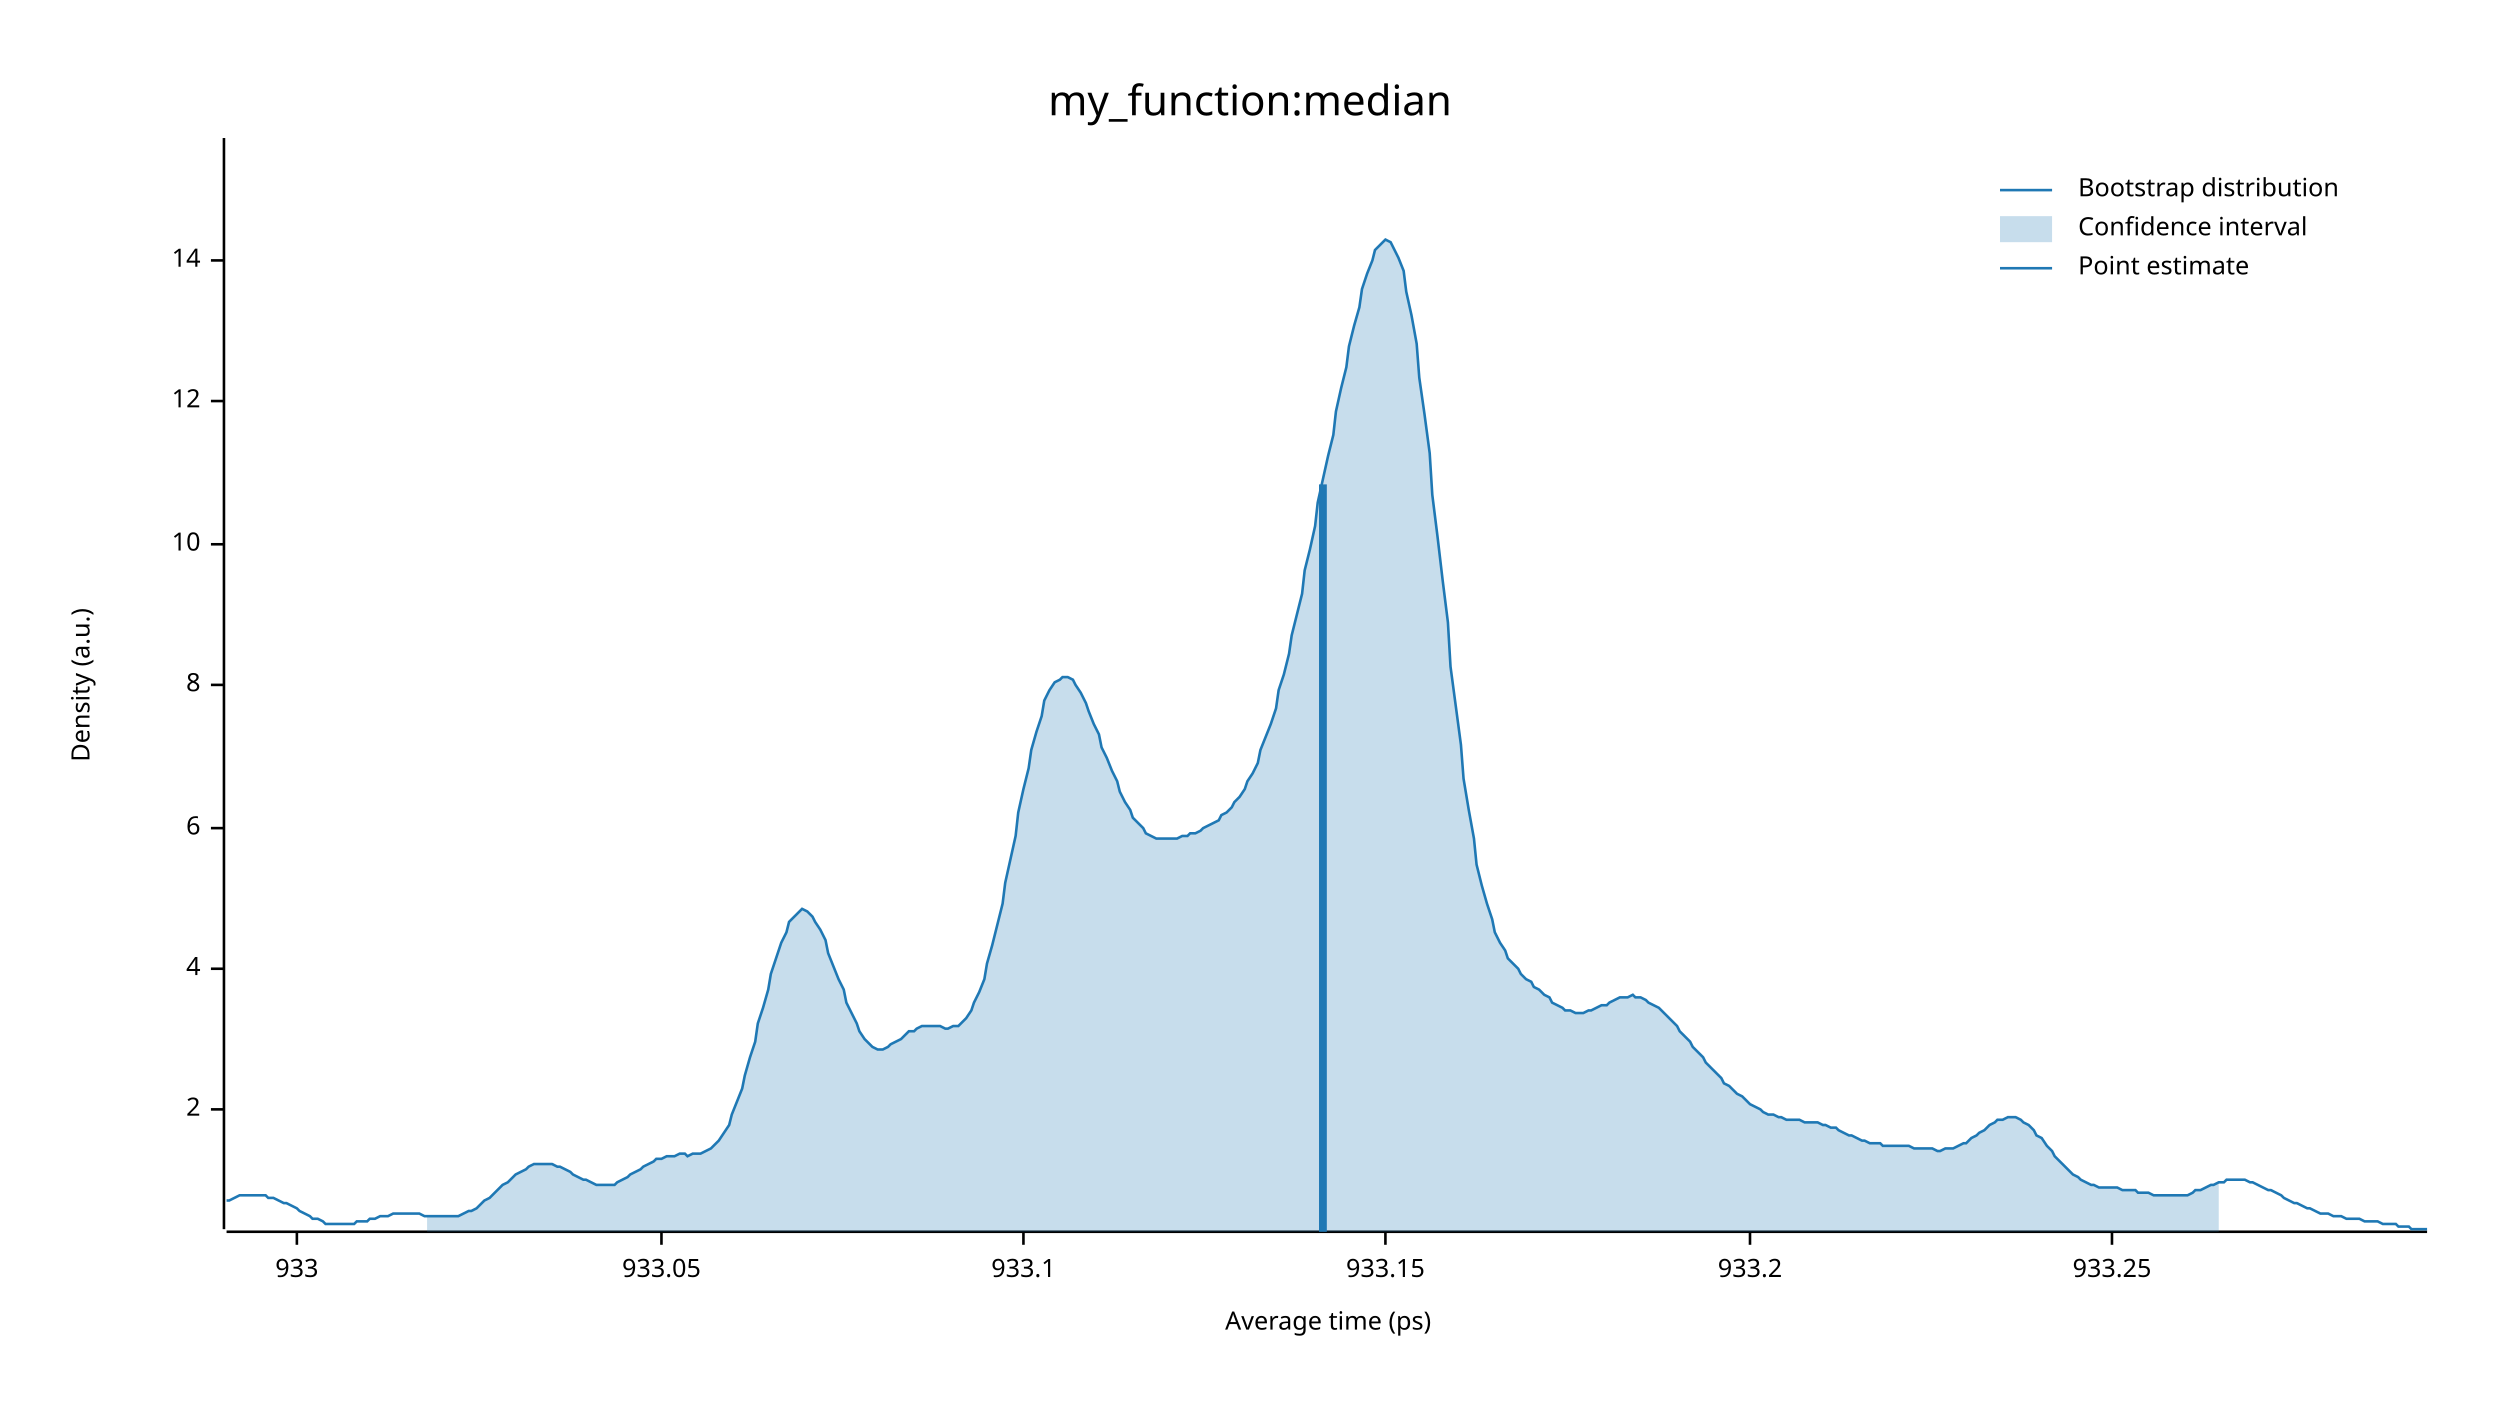
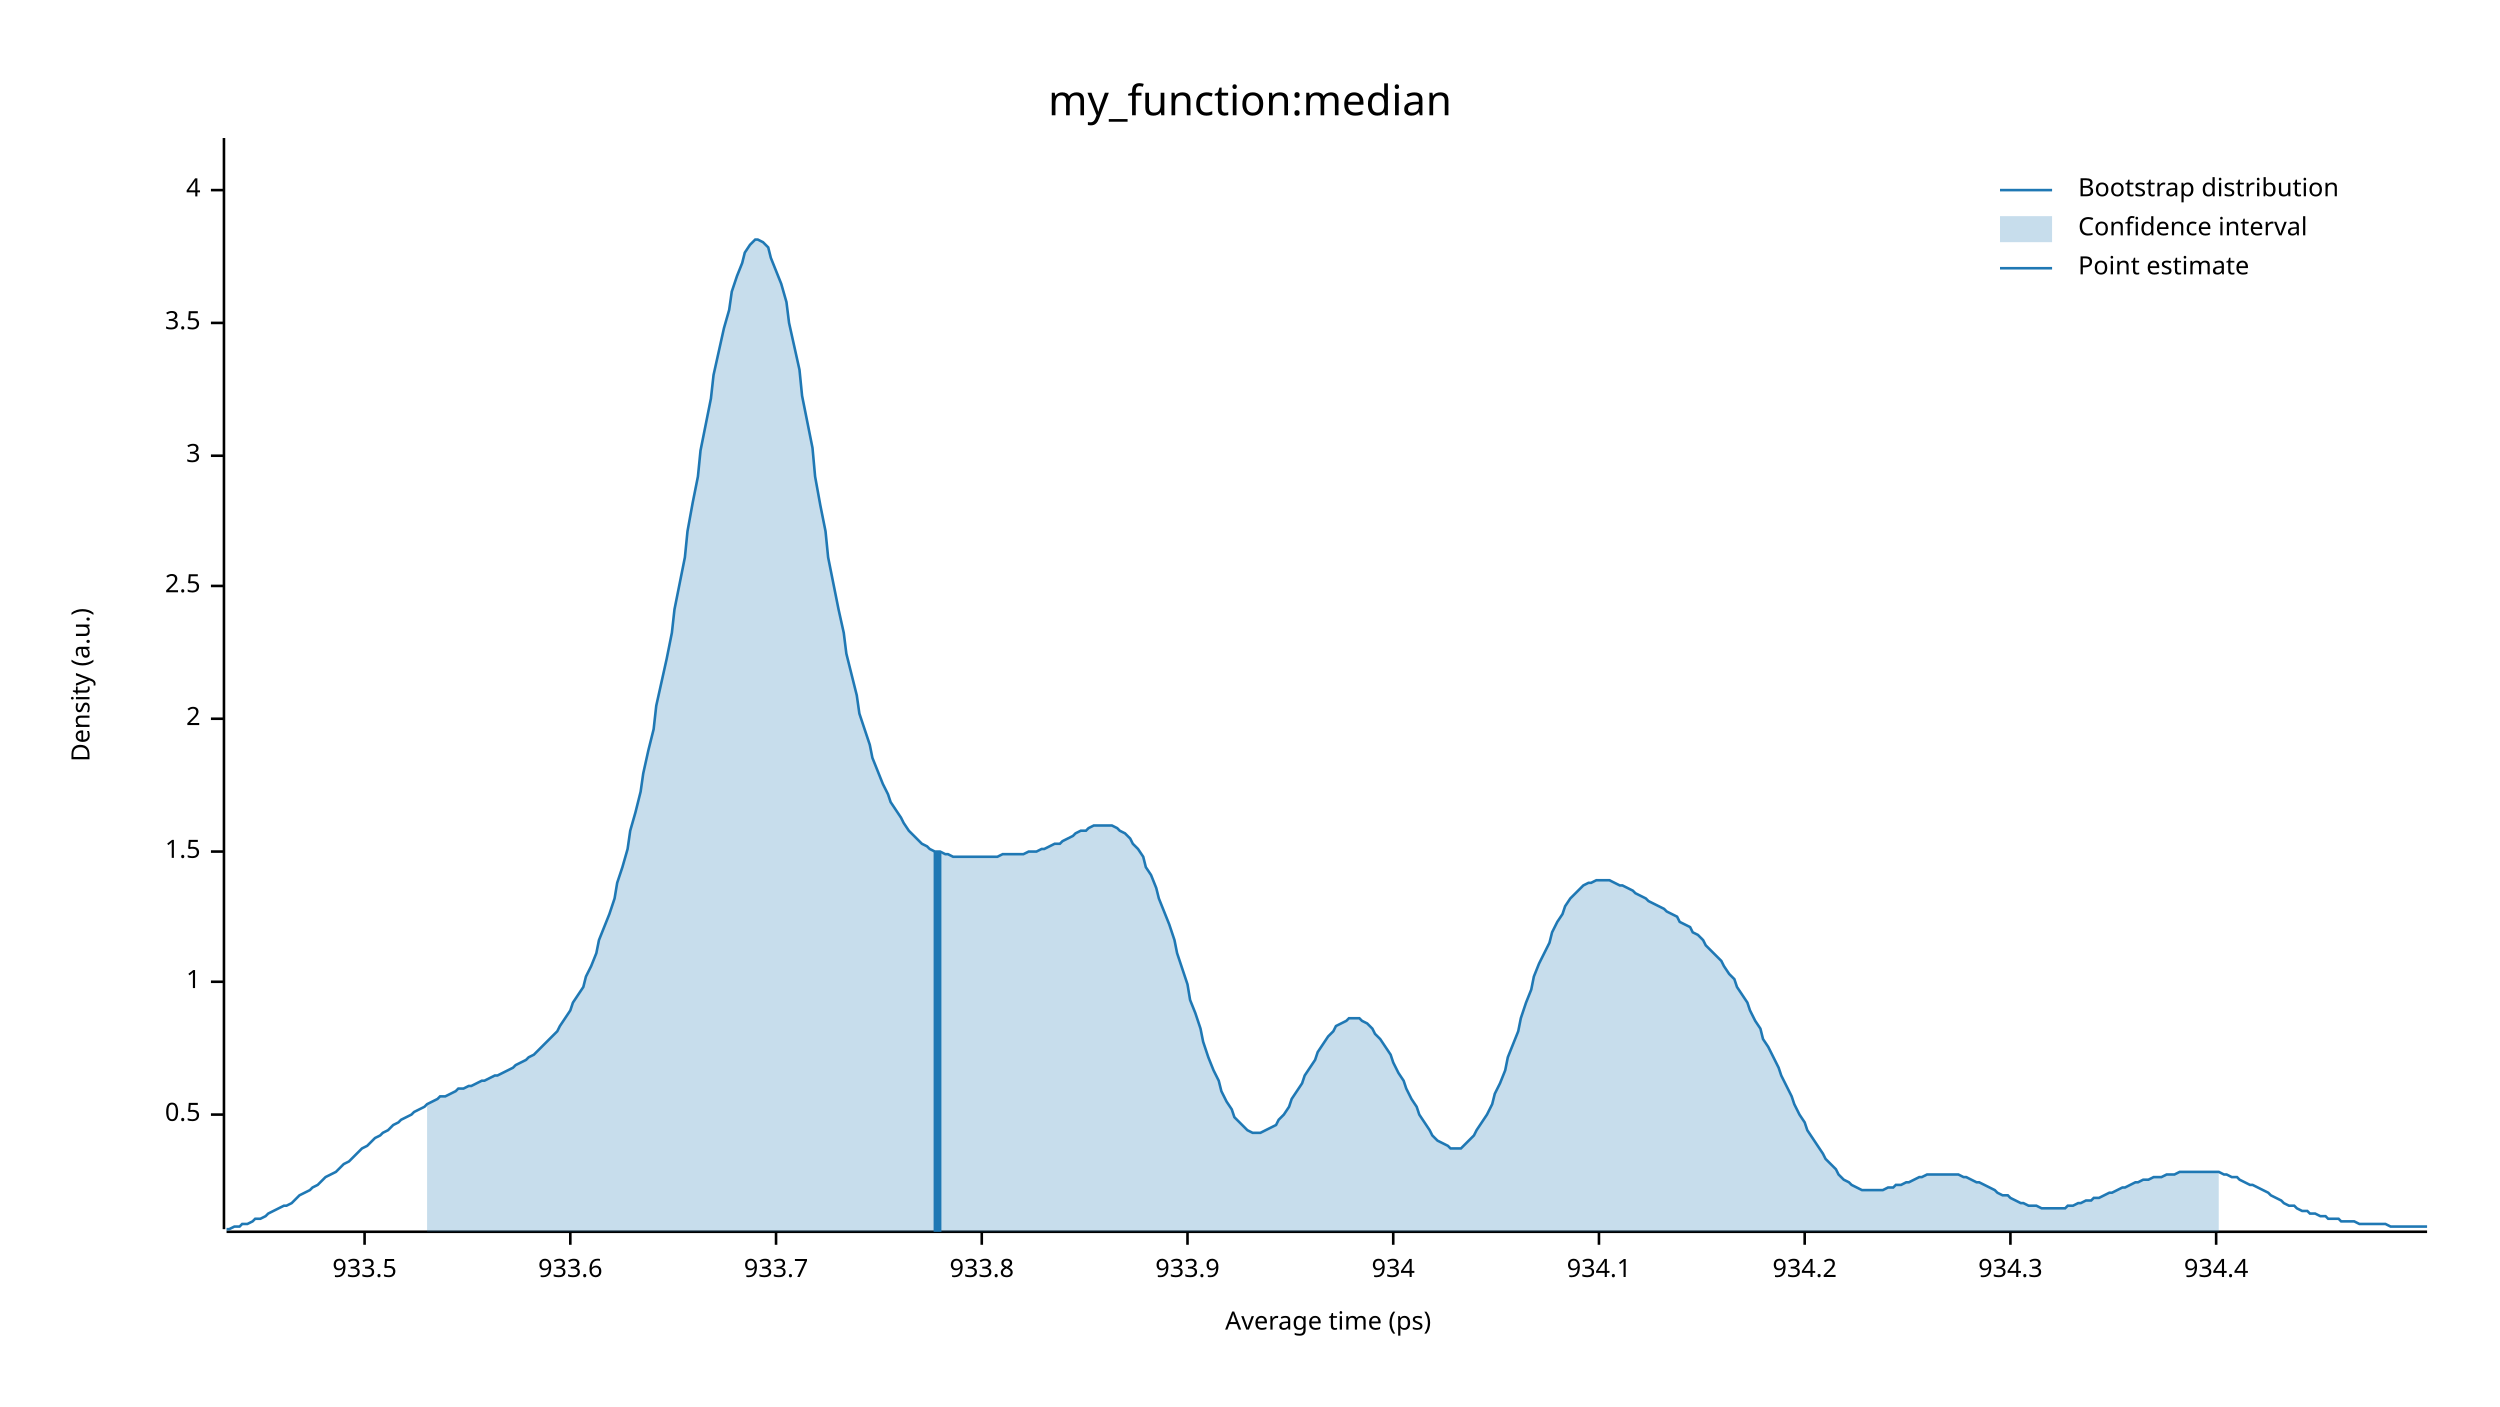
<svg xmlns="http://www.w3.org/2000/svg" width="960" height="540" viewBox="0 0 960 540">
  <text x="480" y="32" dy="0.76em" text-anchor="middle" font-family="sans-serif" font-size="16.129" opacity="1" fill="#000000">
my_function:median
</text>
  <text x="27" y="263" dy="0.76em" text-anchor="middle" font-family="sans-serif" font-size="9.677" opacity="1" fill="#000000" transform="rotate(270, 27, 263)">
Density (a.u.)
</text>
  <text x="510" y="513" dy="-0.5ex" text-anchor="middle" font-family="sans-serif" font-size="9.677" opacity="1" fill="#000000">
Average time (ps)
</text>
  <polyline fill="none" opacity="1" stroke="#000000" stroke-width="1" points="86,53 86,472 " />
-   <text x="77" y="426" dy="0.5ex" text-anchor="end" font-family="sans-serif" font-size="9.677" opacity="1" fill="#000000">
+   <text x="77" y="428" dy="0.5ex" text-anchor="end" font-family="sans-serif" font-size="9.677" opacity="1" fill="#000000">
+ 0.5
+ </text>
+   <polyline fill="none" opacity="1" stroke="#000000" stroke-width="1" points="81,428 86,428 " />
+   <text x="77" y="377" dy="0.5ex" text-anchor="end" font-family="sans-serif" font-size="9.677" opacity="1" fill="#000000">
+ 1
+ </text>
+   <polyline fill="none" opacity="1" stroke="#000000" stroke-width="1" points="81,377 86,377 " />
+   <text x="77" y="327" dy="0.5ex" text-anchor="end" font-family="sans-serif" font-size="9.677" opacity="1" fill="#000000">
+ 1.5
+ </text>
+   <polyline fill="none" opacity="1" stroke="#000000" stroke-width="1" points="81,327 86,327 " />
+   <text x="77" y="276" dy="0.5ex" text-anchor="end" font-family="sans-serif" font-size="9.677" opacity="1" fill="#000000">
2
</text>
-   <polyline fill="none" opacity="1" stroke="#000000" stroke-width="1" points="81,426 86,426 " />
-   <text x="77" y="372" dy="0.5ex" text-anchor="end" font-family="sans-serif" font-size="9.677" opacity="1" fill="#000000">
+   <polyline fill="none" opacity="1" stroke="#000000" stroke-width="1" points="81,276 86,276 " />
+   <text x="77" y="225" dy="0.5ex" text-anchor="end" font-family="sans-serif" font-size="9.677" opacity="1" fill="#000000">
+ 2.5
+ </text>
+   <polyline fill="none" opacity="1" stroke="#000000" stroke-width="1" points="81,225 86,225 " />
+   <text x="77" y="175" dy="0.5ex" text-anchor="end" font-family="sans-serif" font-size="9.677" opacity="1" fill="#000000">
+ 3
+ </text>
+   <polyline fill="none" opacity="1" stroke="#000000" stroke-width="1" points="81,175 86,175 " />
+   <text x="77" y="124" dy="0.5ex" text-anchor="end" font-family="sans-serif" font-size="9.677" opacity="1" fill="#000000">
+ 3.5
+ </text>
+   <polyline fill="none" opacity="1" stroke="#000000" stroke-width="1" points="81,124 86,124 " />
+   <text x="77" y="73" dy="0.5ex" text-anchor="end" font-family="sans-serif" font-size="9.677" opacity="1" fill="#000000">
4
</text>
-   <polyline fill="none" opacity="1" stroke="#000000" stroke-width="1" points="81,372 86,372 " />
-   <text x="77" y="318" dy="0.5ex" text-anchor="end" font-family="sans-serif" font-size="9.677" opacity="1" fill="#000000">
- 6
+   <polyline fill="none" opacity="1" stroke="#000000" stroke-width="1" points="81,73 86,73 " />
+   <polyline fill="none" opacity="1" stroke="#000000" stroke-width="1" points="87,473 932,473 " />
+   <text x="140" y="483" dy="0.76em" text-anchor="middle" font-family="sans-serif" font-size="9.677" opacity="1" fill="#000000">
+ 933.5
</text>
-   <polyline fill="none" opacity="1" stroke="#000000" stroke-width="1" points="81,318 86,318 " />
-   <text x="77" y="263" dy="0.5ex" text-anchor="end" font-family="sans-serif" font-size="9.677" opacity="1" fill="#000000">
- 8
+   <polyline fill="none" opacity="1" stroke="#000000" stroke-width="1" points="140,473 140,478 " />
+   <text x="219" y="483" dy="0.76em" text-anchor="middle" font-family="sans-serif" font-size="9.677" opacity="1" fill="#000000">
+ 933.6
</text>
-   <polyline fill="none" opacity="1" stroke="#000000" stroke-width="1" points="81,263 86,263 " />
-   <text x="77" y="209" dy="0.5ex" text-anchor="end" font-family="sans-serif" font-size="9.677" opacity="1" fill="#000000">
- 10
+   <polyline fill="none" opacity="1" stroke="#000000" stroke-width="1" points="219,473 219,478 " />
+   <text x="298" y="483" dy="0.76em" text-anchor="middle" font-family="sans-serif" font-size="9.677" opacity="1" fill="#000000">
+ 933.7
</text>
-   <polyline fill="none" opacity="1" stroke="#000000" stroke-width="1" points="81,209 86,209 " />
-   <text x="77" y="154" dy="0.5ex" text-anchor="end" font-family="sans-serif" font-size="9.677" opacity="1" fill="#000000">
- 12
+   <polyline fill="none" opacity="1" stroke="#000000" stroke-width="1" points="298,473 298,478 " />
+   <text x="377" y="483" dy="0.76em" text-anchor="middle" font-family="sans-serif" font-size="9.677" opacity="1" fill="#000000">
+ 933.8
</text>
-   <polyline fill="none" opacity="1" stroke="#000000" stroke-width="1" points="81,154 86,154 " />
-   <text x="77" y="100" dy="0.5ex" text-anchor="end" font-family="sans-serif" font-size="9.677" opacity="1" fill="#000000">
- 14
+   <polyline fill="none" opacity="1" stroke="#000000" stroke-width="1" points="377,473 377,478 " />
+   <text x="456" y="483" dy="0.76em" text-anchor="middle" font-family="sans-serif" font-size="9.677" opacity="1" fill="#000000">
+ 933.9
</text>
-   <polyline fill="none" opacity="1" stroke="#000000" stroke-width="1" points="81,100 86,100 " />
-   <polyline fill="none" opacity="1" stroke="#000000" stroke-width="1" points="87,473 932,473 " />
-   <text x="114" y="483" dy="0.76em" text-anchor="middle" font-family="sans-serif" font-size="9.677" opacity="1" fill="#000000">
- 933
+   <polyline fill="none" opacity="1" stroke="#000000" stroke-width="1" points="456,473 456,478 " />
+   <text x="535" y="483" dy="0.76em" text-anchor="middle" font-family="sans-serif" font-size="9.677" opacity="1" fill="#000000">
+ 934
</text>
-   <polyline fill="none" opacity="1" stroke="#000000" stroke-width="1" points="114,473 114,478 " />
-   <text x="254" y="483" dy="0.76em" text-anchor="middle" font-family="sans-serif" font-size="9.677" opacity="1" fill="#000000">
- 933.05
+   <polyline fill="none" opacity="1" stroke="#000000" stroke-width="1" points="535,473 535,478 " />
+   <text x="614" y="483" dy="0.76em" text-anchor="middle" font-family="sans-serif" font-size="9.677" opacity="1" fill="#000000">
+ 934.1
</text>
-   <polyline fill="none" opacity="1" stroke="#000000" stroke-width="1" points="254,473 254,478 " />
-   <text x="393" y="483" dy="0.76em" text-anchor="middle" font-family="sans-serif" font-size="9.677" opacity="1" fill="#000000">
- 933.1
+   <polyline fill="none" opacity="1" stroke="#000000" stroke-width="1" points="614,473 614,478 " />
+   <text x="693" y="483" dy="0.76em" text-anchor="middle" font-family="sans-serif" font-size="9.677" opacity="1" fill="#000000">
+ 934.2
</text>
-   <polyline fill="none" opacity="1" stroke="#000000" stroke-width="1" points="393,473 393,478 " />
-   <text x="532" y="483" dy="0.76em" text-anchor="middle" font-family="sans-serif" font-size="9.677" opacity="1" fill="#000000">
- 933.15
+   <polyline fill="none" opacity="1" stroke="#000000" stroke-width="1" points="693,473 693,478 " />
+   <text x="772" y="483" dy="0.76em" text-anchor="middle" font-family="sans-serif" font-size="9.677" opacity="1" fill="#000000">
+ 934.3
</text>
-   <polyline fill="none" opacity="1" stroke="#000000" stroke-width="1" points="532,473 532,478 " />
-   <text x="672" y="483" dy="0.76em" text-anchor="middle" font-family="sans-serif" font-size="9.677" opacity="1" fill="#000000">
- 933.2
+   <polyline fill="none" opacity="1" stroke="#000000" stroke-width="1" points="772,473 772,478 " />
+   <text x="851" y="483" dy="0.76em" text-anchor="middle" font-family="sans-serif" font-size="9.677" opacity="1" fill="#000000">
+ 934.4
</text>
-   <polyline fill="none" opacity="1" stroke="#000000" stroke-width="1" points="672,473 672,478 " />
-   <text x="811" y="483" dy="0.76em" text-anchor="middle" font-family="sans-serif" font-size="9.677" opacity="1" fill="#000000">
- 933.25
- </text>
-   <polyline fill="none" opacity="1" stroke="#000000" stroke-width="1" points="811,473 811,478 " />
-   <polyline fill="none" opacity="1" stroke="#1F78B4" stroke-width="1" points="87,461 88,461 90,460 92,459 93,459 95,459 97,459 98,459 100,459 102,459 103,460 105,460 107,461 109,462 110,462 112,463 114,464 115,465 117,466 119,467 120,468 122,468 124,469 125,470 127,470 129,470 131,470 132,470 134,470 136,470 137,469 139,469 141,469 142,468 144,468 146,467 147,467 149,467 151,466 153,466 154,466 156,466 158,466 159,466 161,466 163,467 164,467 166,467 168,467 169,467 171,467 173,467 175,467 176,467 178,466 180,465 181,465 183,464 185,462 186,461 188,460 190,458 191,457 193,455 195,454 197,452 198,451 200,450 202,449 203,448 205,447 207,447 208,447 210,447 212,447 214,448 215,448 217,449 219,450 220,451 222,452 224,453 225,453 227,454 229,455 230,455 232,455 234,455 236,455 237,454 239,453 241,452 242,451 244,450 246,449 247,448 249,447 251,446 252,445 254,445 256,444 258,444 259,444 261,443 263,443 264,444 266,443 268,443 269,443 271,442 273,441 274,440 276,438 278,435 280,432 281,428 283,423 285,418 286,413 288,406 290,400 291,393 293,387 295,380 296,374 298,368 300,362 302,358 303,354 305,352 307,350 308,349 310,350 312,352 313,354 315,357 317,361 318,366 320,371 322,376 324,380 325,385 327,389 329,393 330,396 332,399 334,401 335,402 337,403 339,403 341,402 342,401 344,400 346,399 347,398 349,396 351,396 352,395 354,394 356,394 357,394 359,394 361,394 363,395 364,395 366,394 368,394 369,393 371,391 373,388 374,385 376,381 378,376 379,370 381,363 383,355 385,347 386,339 388,330 390,321 391,312 393,303 395,295 396,288 398,281 400,275 401,269 403,265 405,262 407,261 408,260 410,260 412,261 413,263 415,266 417,270 418,273 420,278 422,282 423,287 425,291 427,296 429,300 430,304 432,308 434,311 435,314 437,316 439,318 440,320 442,321 444,322 445,322 447,322 449,322 451,322 452,322 454,321 456,321 457,320 459,320 461,319 462,318 464,317 466,316 468,315 469,313 471,312 473,310 474,308 476,306 478,303 479,300 481,297 483,293 484,288 486,283 488,278 490,272 491,265 493,259 495,251 496,244 498,236 500,228 501,219 503,211 505,202 506,193 508,184 510,175 512,167 513,158 515,149 517,141 518,133 520,125 522,118 523,111 525,105 527,100 528,96 530,94 532,92 534,93 535,95 537,99 539,104 540,112 542,121 544,132 545,145 547,159 549,174 550,190 552,206 554,223 556,239 557,256 559,271 561,286 562,299 564,311 566,322 567,332 569,340 571,347 573,353 574,358 576,362 578,365 579,368 581,370 583,372 584,374 586,376 588,377 589,379 591,380 593,382 595,383 596,385 598,386 600,387 601,388 603,388 605,389 606,389 608,389 610,388 611,388 613,387 615,386 617,386 618,385 620,384 622,383 623,383 625,383 627,382 628,383 630,383 632,384 633,385 635,386 637,387 639,389 640,390 642,392 644,394 645,396 647,398 649,400 650,402 652,404 654,406 655,408 657,410 659,412 661,414 662,416 664,417 666,419 667,420 669,421 671,423 672,424 674,425 676,426 677,427 679,428 681,428 683,429 684,429 686,430 688,430 689,430 691,430 693,431 694,431 696,431 698,431 700,432 701,432 703,433 705,433 706,434 708,435 710,436 711,436 713,437 715,438 716,438 718,439 720,439 722,439 723,440 725,440 727,440 728,440 730,440 732,440 733,440 735,441 737,441 738,441 740,441 742,441 744,442 745,442 747,441 749,441 750,441 752,440 754,439 755,439 757,437 759,436 760,435 762,434 764,432 766,431 767,430 769,430 771,429 772,429 774,429 776,430 777,431 779,432 781,434 782,436 784,437 786,440 788,442 789,444 791,446 793,448 794,449 796,451 798,452 799,453 801,454 803,455 804,455 806,456 808,456 810,456 811,456 813,456 815,457 816,457 818,457 820,457 821,458 823,458 825,458 827,459 828,459 830,459 832,459 833,459 835,459 837,459 838,459 840,459 842,458 843,457 845,457 847,456 849,455 850,455 852,454 854,454 855,453 857,453 859,453 860,453 862,453 864,454 865,454 867,455 869,456 871,457 872,457 874,458 876,459 877,460 879,461 881,462 882,462 884,463 886,464 887,464 889,465 891,466 893,466 894,466 896,467 898,467 899,467 901,468 903,468 904,468 906,468 908,469 909,469 911,469 913,469 915,470 916,470 918,470 920,470 921,471 923,471 925,471 926,472 928,472 930,472 932,472 " />
-   <polygon opacity="0.25" fill="#1F78B4" points="164,467 166,467 168,467 169,467 171,467 173,467 175,467 176,467 178,466 180,465 181,465 183,464 185,462 186,461 188,460 190,458 191,457 193,455 195,454 197,452 198,451 200,450 202,449 203,448 205,447 207,447 208,447 210,447 212,447 214,448 215,448 217,449 219,450 220,451 222,452 224,453 225,453 227,454 229,455 230,455 232,455 234,455 236,455 237,454 239,453 241,452 242,451 244,450 246,449 247,448 249,447 251,446 252,445 254,445 256,444 258,444 259,444 261,443 263,443 264,444 266,443 268,443 269,443 271,442 273,441 274,440 276,438 278,435 280,432 281,428 283,423 285,418 286,413 288,406 290,400 291,393 293,387 295,380 296,374 298,368 300,362 302,358 303,354 305,352 307,350 308,349 310,350 312,352 313,354 315,357 317,361 318,366 320,371 322,376 324,380 325,385 327,389 329,393 330,396 332,399 334,401 335,402 337,403 339,403 341,402 342,401 344,400 346,399 347,398 349,396 351,396 352,395 354,394 356,394 357,394 359,394 361,394 363,395 364,395 366,394 368,394 369,393 371,391 373,388 374,385 376,381 378,376 379,370 381,363 383,355 385,347 386,339 388,330 390,321 391,312 393,303 395,295 396,288 398,281 400,275 401,269 403,265 405,262 407,261 408,260 410,260 412,261 413,263 415,266 417,270 418,273 420,278 422,282 423,287 425,291 427,296 429,300 430,304 432,308 434,311 435,314 437,316 439,318 440,320 442,321 444,322 445,322 447,322 449,322 451,322 452,322 454,321 456,321 457,320 459,320 461,319 462,318 464,317 466,316 468,315 469,313 471,312 473,310 474,308 476,306 478,303 479,300 481,297 483,293 484,288 486,283 488,278 490,272 491,265 493,259 495,251 496,244 498,236 500,228 501,219 503,211 505,202 506,193 508,184 510,175 512,167 513,158 515,149 517,141 518,133 520,125 522,118 523,111 525,105 527,100 528,96 530,94 532,92 534,93 535,95 537,99 539,104 540,112 542,121 544,132 545,145 547,159 549,174 550,190 552,206 554,223 556,239 557,256 559,271 561,286 562,299 564,311 566,322 567,332 569,340 571,347 573,353 574,358 576,362 578,365 579,368 581,370 583,372 584,374 586,376 588,377 589,379 591,380 593,382 595,383 596,385 598,386 600,387 601,388 603,388 605,389 606,389 608,389 610,388 611,388 613,387 615,386 617,386 618,385 620,384 622,383 623,383 625,383 627,382 628,383 630,383 632,384 633,385 635,386 637,387 639,389 640,390 642,392 644,394 645,396 647,398 649,400 650,402 652,404 654,406 655,408 657,410 659,412 661,414 662,416 664,417 666,419 667,420 669,421 671,423 672,424 674,425 676,426 677,427 679,428 681,428 683,429 684,429 686,430 688,430 689,430 691,430 693,431 694,431 696,431 698,431 700,432 701,432 703,433 705,433 706,434 708,435 710,436 711,436 713,437 715,438 716,438 718,439 720,439 722,439 723,440 725,440 727,440 728,440 730,440 732,440 733,440 735,441 737,441 738,441 740,441 742,441 744,442 745,442 747,441 749,441 750,441 752,440 754,439 755,439 757,437 759,436 760,435 762,434 764,432 766,431 767,430 769,430 771,429 772,429 774,429 776,430 777,431 779,432 781,434 782,436 784,437 786,440 788,442 789,444 791,446 793,448 794,449 796,451 798,452 799,453 801,454 803,455 804,455 806,456 808,456 810,456 811,456 813,456 815,457 816,457 818,457 820,457 821,458 823,458 825,458 827,459 828,459 830,459 832,459 833,459 835,459 837,459 838,459 840,459 842,458 843,457 845,457 847,456 849,455 850,455 852,454 852,473 164,473 " />
-   <polyline fill="none" opacity="1" stroke="#1F78B4" stroke-width="3" points="508,473 508,186 " />
+   <polyline fill="none" opacity="1" stroke="#000000" stroke-width="1" points="851,473 851,478 " />
+   <polyline fill="none" opacity="1" stroke="#1F78B4" stroke-width="1" points="87,472 88,472 90,471 92,471 93,470 95,470 97,469 98,468 100,468 102,467 103,466 105,465 107,464 109,463 110,463 112,462 114,460 115,459 117,458 119,457 120,456 122,455 124,453 125,452 127,451 129,450 131,448 132,447 134,446 136,444 137,443 139,441 141,440 142,439 144,437 146,436 147,435 149,434 151,432 153,431 154,430 156,429 158,428 159,427 161,426 163,425 164,424 166,423 168,422 169,421 171,421 173,420 175,419 176,418 178,418 180,417 181,417 183,416 185,415 186,415 188,414 190,413 191,413 193,412 195,411 197,410 198,409 200,408 202,407 203,406 205,405 207,403 208,402 210,400 212,398 214,396 215,394 217,391 219,388 220,385 222,382 224,379 225,375 227,371 229,366 230,361 232,356 234,351 236,345 237,339 239,333 241,326 242,319 244,312 246,304 247,297 249,288 251,280 252,271 254,262 256,253 258,243 259,234 261,224 263,214 264,204 266,193 268,183 269,173 271,163 273,153 274,144 276,135 278,126 280,119 281,112 283,106 285,101 286,97 288,94 290,92 291,92 293,93 295,95 296,99 298,104 300,109 302,116 303,124 305,133 307,142 308,152 310,162 312,172 313,183 315,194 317,204 318,214 320,224 322,234 324,243 325,251 327,259 329,267 330,274 332,280 334,286 335,291 337,296 339,301 341,305 342,308 344,311 346,314 347,316 349,319 351,321 352,322 354,324 356,325 357,326 359,327 361,327 363,328 364,328 366,329 368,329 369,329 371,329 373,329 374,329 376,329 378,329 379,329 381,329 383,329 385,328 386,328 388,328 390,328 391,328 393,328 395,327 396,327 398,327 400,326 401,326 403,325 405,324 407,324 408,323 410,322 412,321 413,320 415,319 417,319 418,318 420,317 422,317 423,317 425,317 427,317 429,318 430,319 432,320 434,322 435,324 437,326 439,329 440,333 442,336 444,341 445,345 447,350 449,355 451,361 452,366 454,372 456,378 457,384 459,389 461,395 462,400 464,406 466,411 468,415 469,419 471,423 473,426 474,429 476,431 478,433 479,434 481,435 483,435 484,435 486,434 488,433 490,432 491,430 493,428 495,425 496,422 498,419 500,416 501,413 503,410 505,407 506,404 508,401 510,398 512,396 513,394 515,393 517,392 518,391 520,391 522,391 523,392 525,393 527,395 528,397 530,399 532,402 534,405 535,408 537,412 539,415 540,418 542,422 544,425 545,428 547,431 549,434 550,436 552,438 554,439 556,440 557,441 559,441 561,441 562,440 564,438 566,436 567,434 569,431 571,428 573,424 574,420 576,416 578,411 579,406 581,401 583,396 584,391 586,385 588,380 589,375 591,370 593,366 595,362 596,358 598,354 600,351 601,348 603,345 605,343 606,342 608,340 610,339 611,339 613,338 615,338 617,338 618,338 620,339 622,340 623,340 625,341 627,342 628,343 630,344 632,345 633,346 635,347 637,348 639,349 640,350 642,351 644,352 645,354 647,355 649,356 650,358 652,359 654,361 655,363 657,365 659,367 661,369 662,371 664,374 666,376 667,379 669,382 671,385 672,388 674,392 676,395 677,399 679,402 681,406 683,410 684,413 686,417 688,421 689,424 691,428 693,431 694,434 696,437 698,440 700,443 701,445 703,447 705,449 706,451 708,453 710,454 711,455 713,456 715,457 716,457 718,457 720,457 722,457 723,457 725,456 727,456 728,455 730,455 732,454 733,454 735,453 737,452 738,452 740,451 742,451 744,451 745,451 747,451 749,451 750,451 752,451 754,452 755,452 757,453 759,454 760,454 762,455 764,456 766,457 767,458 769,459 771,459 772,460 774,461 776,462 777,462 779,463 781,463 782,463 784,464 786,464 788,464 789,464 791,464 793,464 794,463 796,463 798,462 799,462 801,461 803,461 804,460 806,460 808,459 810,458 811,458 813,457 815,456 816,456 818,455 820,454 821,454 823,453 825,453 827,452 828,452 830,452 832,451 833,451 835,451 837,450 838,450 840,450 842,450 843,450 845,450 847,450 849,450 850,450 852,450 854,451 855,451 857,452 859,452 860,453 862,454 864,455 865,455 867,456 869,457 871,458 872,459 874,460 876,461 877,462 879,463 881,463 882,464 884,465 886,465 887,466 889,466 891,467 893,467 894,468 896,468 898,468 899,469 901,469 903,469 904,469 906,470 908,470 909,470 911,470 913,470 915,470 916,470 918,471 920,471 921,471 923,471 925,471 926,471 928,471 930,471 932,471 " />
+   <polygon opacity="0.25" fill="#1F78B4" points="164,424 166,423 168,422 169,421 171,421 173,420 175,419 176,418 178,418 180,417 181,417 183,416 185,415 186,415 188,414 190,413 191,413 193,412 195,411 197,410 198,409 200,408 202,407 203,406 205,405 207,403 208,402 210,400 212,398 214,396 215,394 217,391 219,388 220,385 222,382 224,379 225,375 227,371 229,366 230,361 232,356 234,351 236,345 237,339 239,333 241,326 242,319 244,312 246,304 247,297 249,288 251,280 252,271 254,262 256,253 258,243 259,234 261,224 263,214 264,204 266,193 268,183 269,173 271,163 273,153 274,144 276,135 278,126 280,119 281,112 283,106 285,101 286,97 288,94 290,92 291,92 293,93 295,95 296,99 298,104 300,109 302,116 303,124 305,133 307,142 308,152 310,162 312,172 313,183 315,194 317,204 318,214 320,224 322,234 324,243 325,251 327,259 329,267 330,274 332,280 334,286 335,291 337,296 339,301 341,305 342,308 344,311 346,314 347,316 349,319 351,321 352,322 354,324 356,325 357,326 359,327 361,327 363,328 364,328 366,329 368,329 369,329 371,329 373,329 374,329 376,329 378,329 379,329 381,329 383,329 385,328 386,328 388,328 390,328 391,328 393,328 395,327 396,327 398,327 400,326 401,326 403,325 405,324 407,324 408,323 410,322 412,321 413,320 415,319 417,319 418,318 420,317 422,317 423,317 425,317 427,317 429,318 430,319 432,320 434,322 435,324 437,326 439,329 440,333 442,336 444,341 445,345 447,350 449,355 451,361 452,366 454,372 456,378 457,384 459,389 461,395 462,400 464,406 466,411 468,415 469,419 471,423 473,426 474,429 476,431 478,433 479,434 481,435 483,435 484,435 486,434 488,433 490,432 491,430 493,428 495,425 496,422 498,419 500,416 501,413 503,410 505,407 506,404 508,401 510,398 512,396 513,394 515,393 517,392 518,391 520,391 522,391 523,392 525,393 527,395 528,397 530,399 532,402 534,405 535,408 537,412 539,415 540,418 542,422 544,425 545,428 547,431 549,434 550,436 552,438 554,439 556,440 557,441 559,441 561,441 562,440 564,438 566,436 567,434 569,431 571,428 573,424 574,420 576,416 578,411 579,406 581,401 583,396 584,391 586,385 588,380 589,375 591,370 593,366 595,362 596,358 598,354 600,351 601,348 603,345 605,343 606,342 608,340 610,339 611,339 613,338 615,338 617,338 618,338 620,339 622,340 623,340 625,341 627,342 628,343 630,344 632,345 633,346 635,347 637,348 639,349 640,350 642,351 644,352 645,354 647,355 649,356 650,358 652,359 654,361 655,363 657,365 659,367 661,369 662,371 664,374 666,376 667,379 669,382 671,385 672,388 674,392 676,395 677,399 679,402 681,406 683,410 684,413 686,417 688,421 689,424 691,428 693,431 694,434 696,437 698,440 700,443 701,445 703,447 705,449 706,451 708,453 710,454 711,455 713,456 715,457 716,457 718,457 720,457 722,457 723,457 725,456 727,456 728,455 730,455 732,454 733,454 735,453 737,452 738,452 740,451 742,451 744,451 745,451 747,451 749,451 750,451 752,451 754,452 755,452 757,453 759,454 760,454 762,455 764,456 766,457 767,458 769,459 771,459 772,460 774,461 776,462 777,462 779,463 781,463 782,463 784,464 786,464 788,464 789,464 791,464 793,464 794,463 796,463 798,462 799,462 801,461 803,461 804,460 806,460 808,459 810,458 811,458 813,457 815,456 816,456 818,455 820,454 821,454 823,453 825,453 827,452 828,452 830,452 832,451 833,451 835,451 837,450 838,450 840,450 842,450 843,450 845,450 847,450 849,450 850,450 852,450 852,473 164,473 " />
+   <polyline fill="none" opacity="1" stroke="#1F78B4" stroke-width="3" points="360,473 360,327 " />
  <text x="798" y="68" dy="0.76em" text-anchor="start" font-family="sans-serif" font-size="9.677" opacity="1" fill="#000000">
Bootstrap distribution
</text>
  <text x="798" y="83" dy="0.76em" text-anchor="start" font-family="sans-serif" font-size="9.677" opacity="1" fill="#000000">
Confidence interval
</text>
  <text x="798" y="98" dy="0.76em" text-anchor="start" font-family="sans-serif" font-size="9.677" opacity="1" fill="#000000">
Point estimate
</text>
  <polyline fill="none" opacity="1" stroke="#1F78B4" stroke-width="1" points="768,73 788,73 " />
  <rect x="768" y="83" width="20" height="10" opacity="0.25" fill="#1F78B4" stroke="none" />
  <polyline fill="none" opacity="1" stroke="#1F78B4" stroke-width="1" points="768,103 788,103 " />
</svg>
